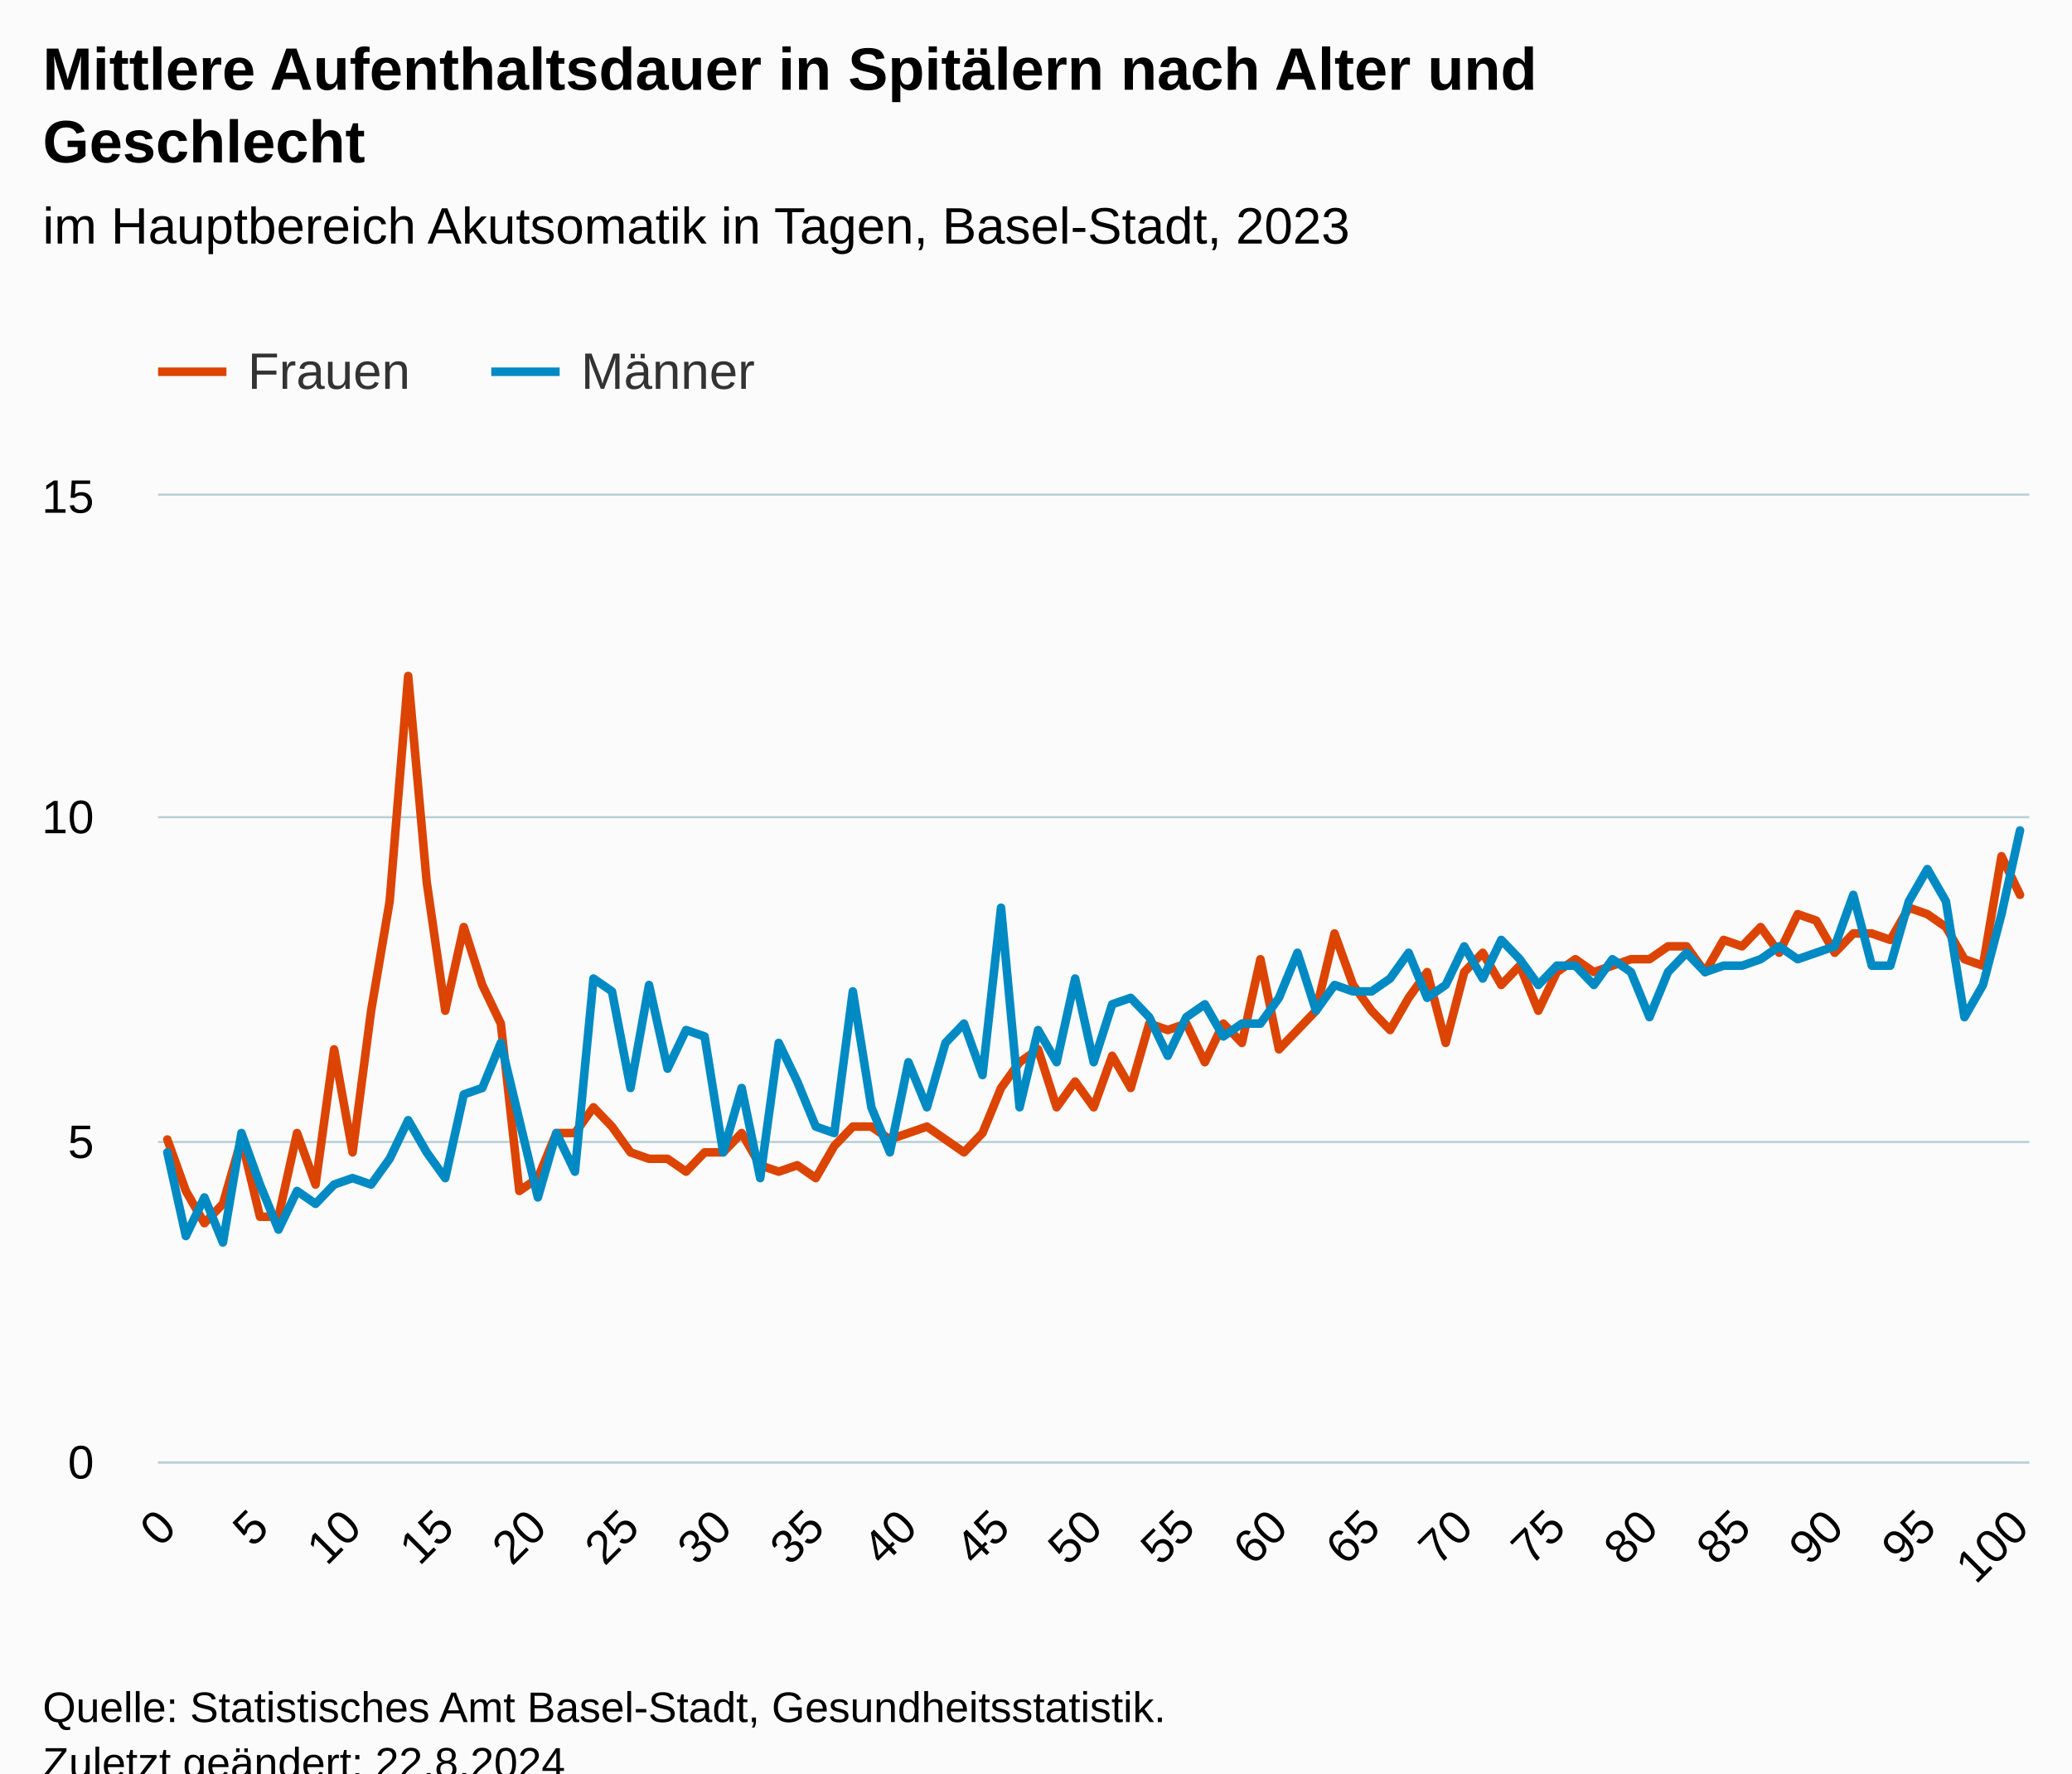
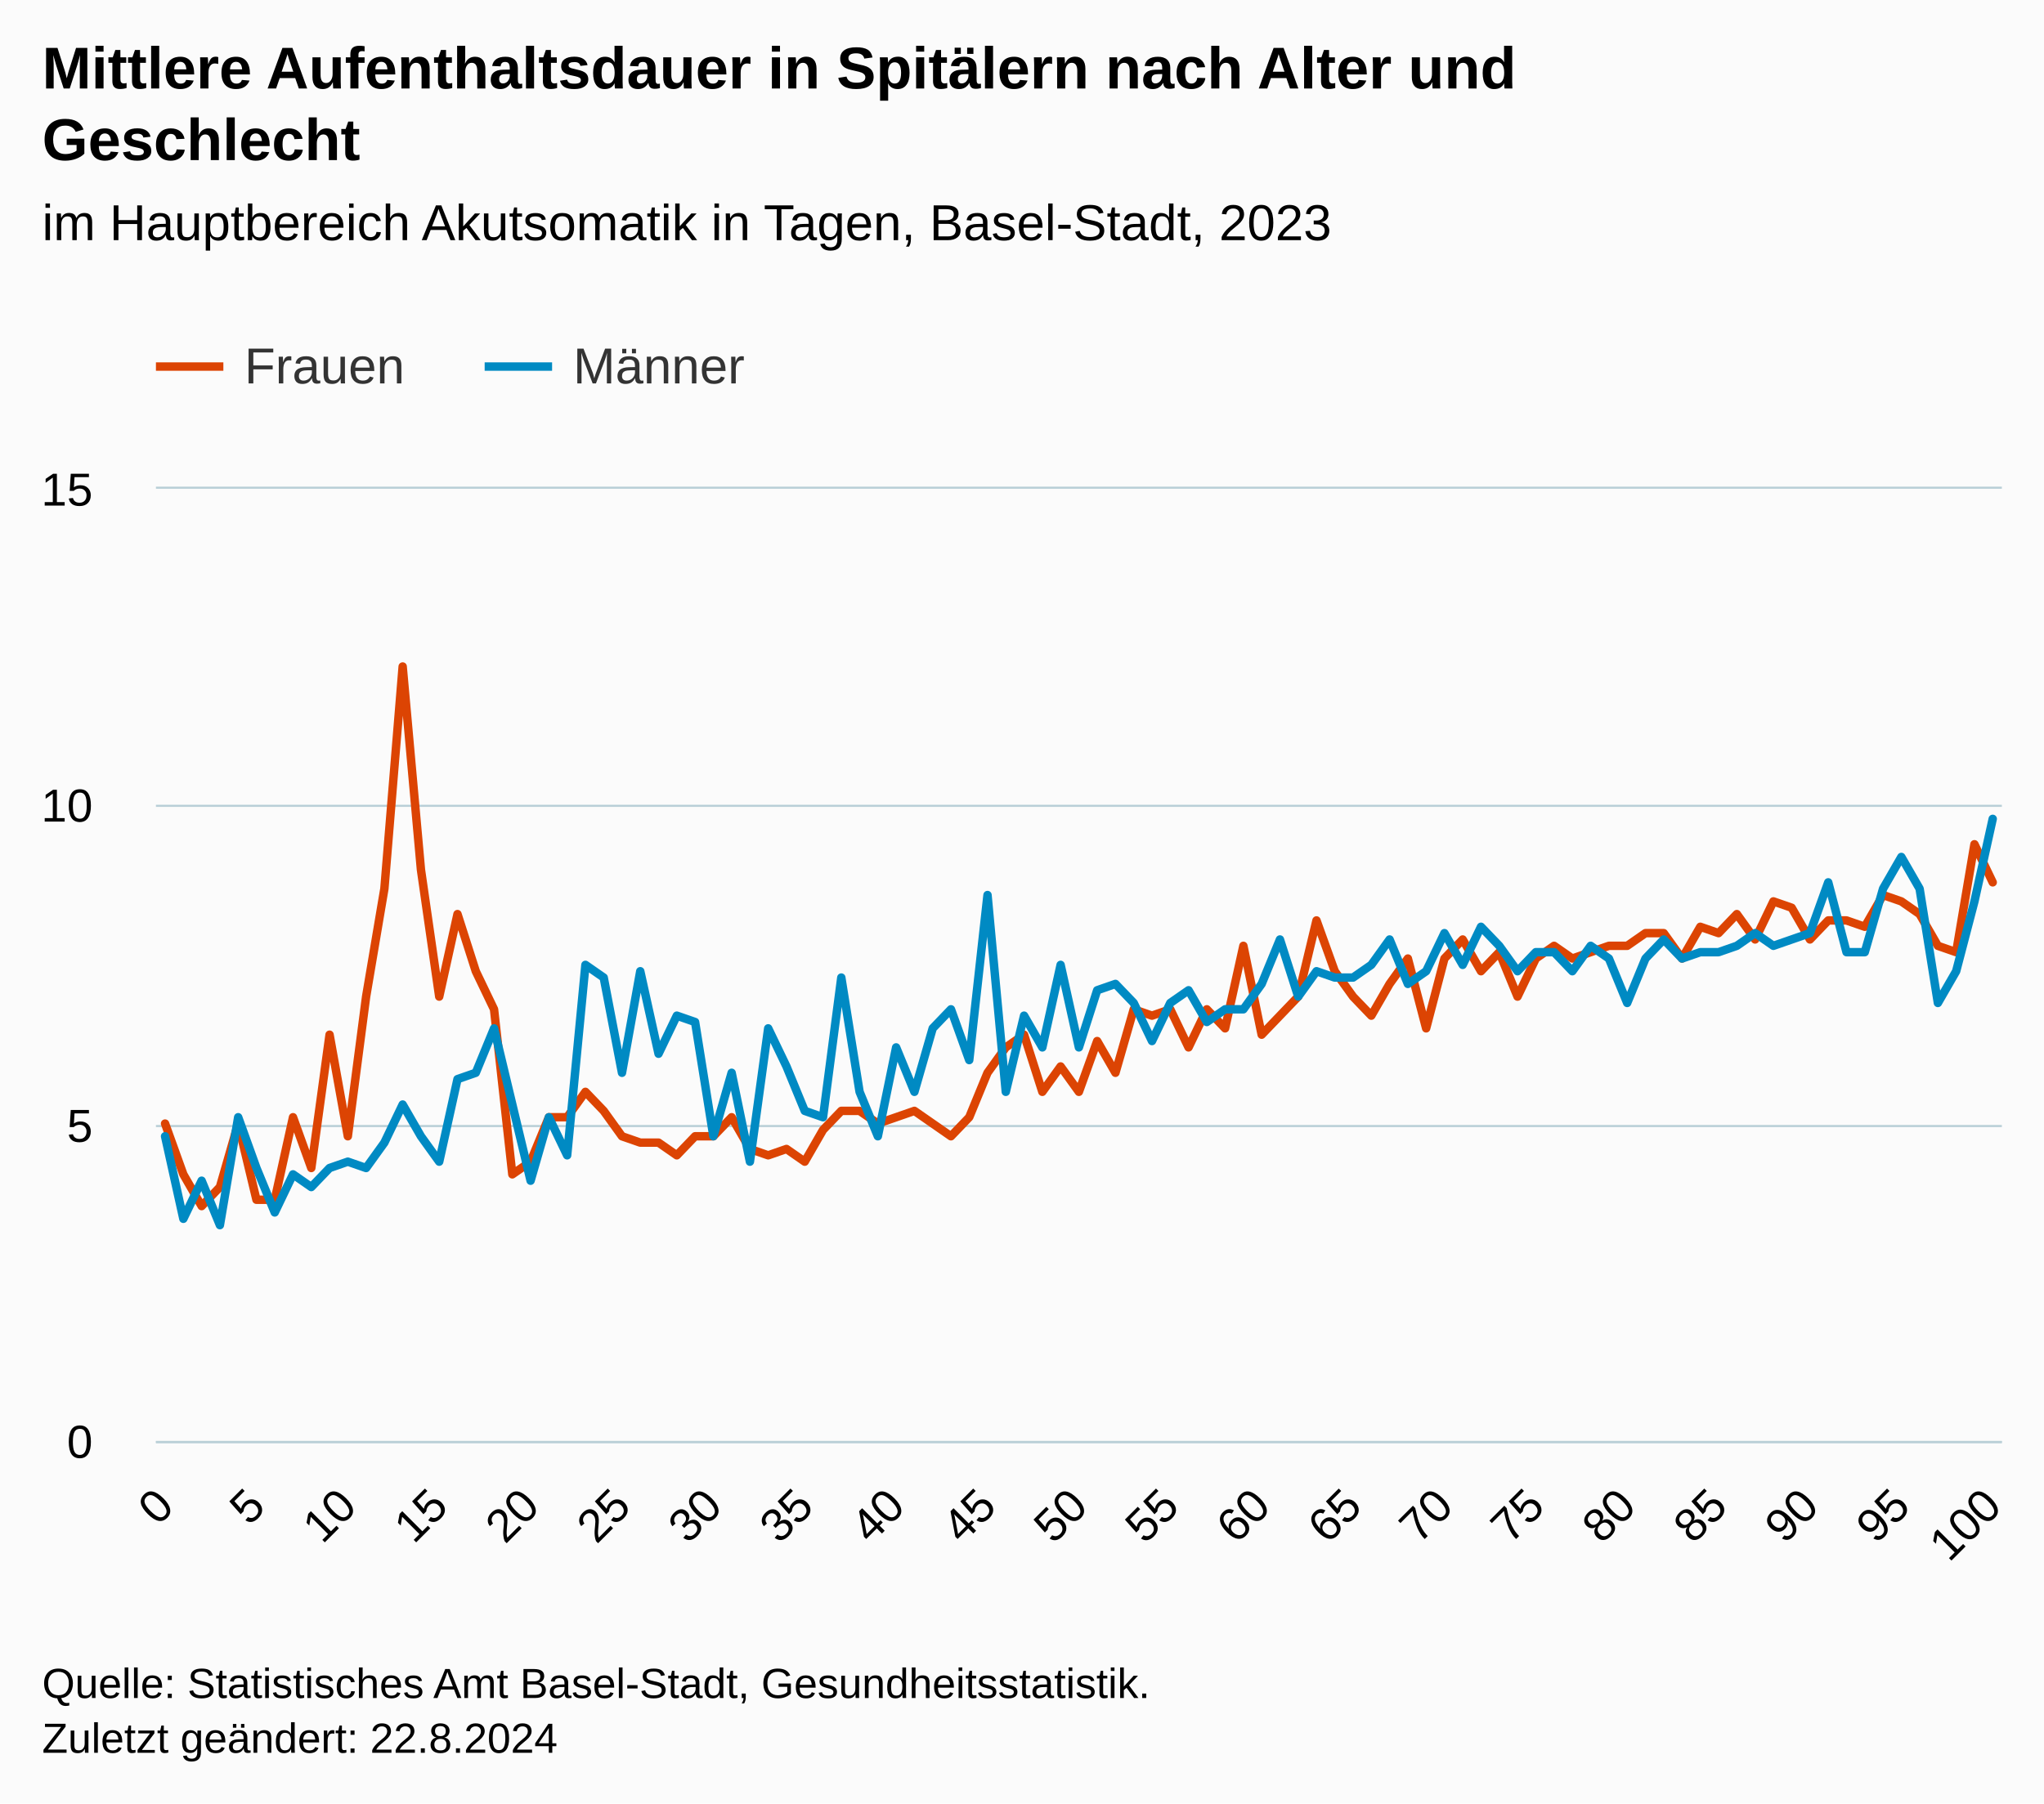
- <svg xmlns="http://www.w3.org/2000/svg" version="1.1" class="highcharts-root" style="font-family:Arial;font-size:12px;" viewBox="0 0 485 415">
+ <svg xmlns="http://www.w3.org/2000/svg" version="1.1" class="highcharts-root" style="font-family:Arial;font-size:12px;" width="485" height="428">
  <defs>
-     <clipPath id="highcharts-6f4pkux-209-">
+     <clipPath id="highcharts-ma8kzmb-209-">
      <rect x="0" y="0" width="438" height="226" fill="none" />
    </clipPath>
-     <clipPath id="highcharts-6f4pkux-311-">
+     <clipPath id="highcharts-ma8kzmb-311-">
      <rect x="0" y="0" width="438" height="226" fill="none" />
    </clipPath>
-     <clipPath id="highcharts-6f4pkux-413-">
+     <clipPath id="highcharts-ma8kzmb-413-">
      <rect x="37" y="116" width="438" height="226" fill="none" />
    </clipPath>
  </defs>
  <rect fill="#fbfbfb" class="highcharts-background" x="0" y="0" width="485" height="428" rx="0" ry="0" />
  <rect fill="none" class="highcharts-plot-background" x="37" y="116" width="438" height="226" />
  <g class="highcharts-pane-group" data-z-index="0" />
  <g class="highcharts-grid highcharts-xaxis-grid" data-z-index="1">
    <path fill="none" data-z-index="1" class="highcharts-grid-line" d="M 38.5 116 L 38.5 342" opacity="1" />
    <path fill="none" data-z-index="1" class="highcharts-grid-line" d="M 60.5 116 L 60.5 342" opacity="1" />
    <path fill="none" data-z-index="1" class="highcharts-grid-line" d="M 82.5 116 L 82.5 342" opacity="1" />
    <path fill="none" data-z-index="1" class="highcharts-grid-line" d="M 103.5 116 L 103.5 342" opacity="1" />
    <path fill="none" data-z-index="1" class="highcharts-grid-line" d="M 125.5 116 L 125.5 342" opacity="1" />
    <path fill="none" data-z-index="1" class="highcharts-grid-line" d="M 147.5 116 L 147.5 342" opacity="1" />
    <path fill="none" data-z-index="1" class="highcharts-grid-line" d="M 168.5 116 L 168.5 342" opacity="1" />
    <path fill="none" data-z-index="1" class="highcharts-grid-line" d="M 190.5 116 L 190.5 342" opacity="1" />
    <path fill="none" data-z-index="1" class="highcharts-grid-line" d="M 212.5 116 L 212.5 342" opacity="1" />
    <path fill="none" data-z-index="1" class="highcharts-grid-line" d="M 233.5 116 L 233.5 342" opacity="1" />
    <path fill="none" data-z-index="1" class="highcharts-grid-line" d="M 255.5 116 L 255.5 342" opacity="1" />
    <path fill="none" data-z-index="1" class="highcharts-grid-line" d="M 277.5 116 L 277.5 342" opacity="1" />
    <path fill="none" data-z-index="1" class="highcharts-grid-line" d="M 298.5 116 L 298.5 342" opacity="1" />
    <path fill="none" data-z-index="1" class="highcharts-grid-line" d="M 320.5 116 L 320.5 342" opacity="1" />
    <path fill="none" data-z-index="1" class="highcharts-grid-line" d="M 342.5 116 L 342.5 342" opacity="1" />
    <path fill="none" data-z-index="1" class="highcharts-grid-line" d="M 363.5 116 L 363.5 342" opacity="1" />
    <path fill="none" data-z-index="1" class="highcharts-grid-line" d="M 385.5 116 L 385.5 342" opacity="1" />
    <path fill="none" data-z-index="1" class="highcharts-grid-line" d="M 407.5 116 L 407.5 342" opacity="1" />
    <path fill="none" data-z-index="1" class="highcharts-grid-line" d="M 428.5 116 L 428.5 342" opacity="1" />
    <path fill="none" data-z-index="1" class="highcharts-grid-line" d="M 450.5 116 L 450.5 342" opacity="1" />
    <path fill="none" data-z-index="1" class="highcharts-grid-line" d="M 472.5 116 L 472.5 342" opacity="1" />
  </g>
  <g class="highcharts-grid highcharts-yaxis-grid" data-z-index="1">
    <path fill="none" stroke="#B9CFD7" stroke-width="0.5" data-z-index="1" class="highcharts-grid-line" d="M 37 342.25 L 475 342.25" opacity="1" />
    <path fill="none" stroke="#B9CFD7" stroke-width="0.5" data-z-index="1" class="highcharts-grid-line" d="M 37 267.25 L 475 267.25" opacity="1" />
    <path fill="none" stroke="#B9CFD7" stroke-width="0.5" data-z-index="1" class="highcharts-grid-line" d="M 37 191.25 L 475 191.25" opacity="1" />
    <path fill="none" stroke="#B9CFD7" stroke-width="0.5" data-z-index="1" class="highcharts-grid-line" d="M 37 115.75 L 475 115.75" opacity="1" />
  </g>
  <rect fill="none" class="highcharts-plot-border" data-z-index="1" x="37" y="116" width="438" height="226" />
  <g class="highcharts-axis highcharts-xaxis" data-z-index="2">
    <path fill="none" class="highcharts-axis-line" stroke="#B9CFD7" stroke-width="0.5" data-z-index="7" d="M 37 342.25 L 475 342.25" />
  </g>
  <g class="highcharts-axis highcharts-yaxis" data-z-index="2">
    <path fill="none" class="highcharts-axis-line" data-z-index="7" d="M 37 116 L 37 342" />
  </g>
  <g class="highcharts-series-group" data-z-index="3">
-     <g class="highcharts-series highcharts-series-0 highcharts-line-series" data-z-index="0.1" opacity="1" transform="translate(37,116) scale(1 1)" clip-path="url(#highcharts-6f4pkux-311-)">
+     <g class="highcharts-series highcharts-series-0 highcharts-line-series" data-z-index="0.1" opacity="1" transform="translate(37,116) scale(1 1)" clip-path="url(#highcharts-ma8kzmb-311-)">
      <path fill="none" d="M 2.168 150.667 L 6.505 162.72 L 10.842 170.253 L 15.178 165.733 L 19.515 150.667 L 23.851 168.747 L 28.188 168.747 L 32.525 149.16 L 36.861 161.213 L 41.198 129.573 L 45.535 153.68 L 49.871 120.533 L 54.208 94.92 L 58.545 42.187 L 62.881 90.4 L 67.218 120.533 L 71.554 100.947 L 75.891 114.507 L 80.228 123.547 L 84.564 162.72 L 88.901 159.707 L 93.238 149.16 L 97.574 149.16 L 101.911 143.133 L 106.248 147.653 L 110.584 153.68 L 114.921 155.187 L 119.257 155.187 L 123.594 158.2 L 127.931 153.68 L 132.267 153.68 L 136.604 149.16 L 140.941 156.693 L 145.277 158.2 L 149.614 156.693 L 153.95 159.707 L 158.287 152.173 L 162.624 147.653 L 166.96 147.653 L 171.297 150.667 L 175.634 149.16 L 179.97 147.653 L 184.307 150.667 L 188.644 153.68 L 192.98 149.16 L 197.317 138.613 L 201.653 132.587 L 205.99 129.573 L 210.327 143.133 L 214.663 137.107 L 219 143.133 L 223.337 131.08 L 227.673 138.613 L 232.01 123.547 L 236.347 125.053 L 240.683 123.547 L 245.02 132.587 L 249.356 123.547 L 253.693 128.067 L 258.03 108.48 L 262.366 129.573 L 266.703 125.053 L 271.04 120.533 L 275.376 102.453 L 279.713 114.507 L 284.05 120.533 L 288.386 125.053 L 292.723 117.52 L 297.059 111.493 L 301.396 128.067 L 305.733 111.493 L 310.069 106.973 L 314.406 114.507 L 318.743 109.987 L 323.079 120.533 L 327.416 111.493 L 331.752 108.48 L 336.089 111.493 L 340.426 109.987 L 344.762 108.48 L 349.099 108.48 L 353.436 105.467 L 357.772 105.467 L 362.109 111.493 L 366.446 103.96 L 370.782 105.467 L 375.119 100.947 L 379.455 106.973 L 383.792 97.933 L 388.129 99.44 L 392.465 106.973 L 396.802 102.453 L 401.139 102.453 L 405.475 103.96 L 409.812 96.427 L 414.149 97.933 L 418.485 100.947 L 422.822 108.48 L 427.158 109.987 L 431.495 84.373 L 435.832 93.413" class="highcharts-graph" data-z-index="1" stroke="#DC4403" stroke-width="2" stroke-linejoin="round" stroke-linecap="round" />
    </g>
    <g class="highcharts-markers highcharts-series-0 highcharts-line-series" data-z-index="0.1" opacity="1" transform="translate(37,116) scale(1 1)" clip-path="none" />
-     <g class="highcharts-series highcharts-series-1 highcharts-line-series" data-z-index="0.1" opacity="1" transform="translate(37,116) scale(1 1)" clip-path="url(#highcharts-6f4pkux-311-)">
+     <g class="highcharts-series highcharts-series-1 highcharts-line-series" data-z-index="0.1" opacity="1" transform="translate(37,116) scale(1 1)" clip-path="url(#highcharts-ma8kzmb-311-)">
      <path fill="none" d="M 2.168 153.68 L 6.505 173.267 L 10.842 164.227 L 15.178 174.773 L 19.515 149.16 L 23.851 161.213 L 28.188 171.76 L 32.525 162.72 L 36.861 165.733 L 41.198 161.213 L 45.535 159.707 L 49.871 161.213 L 54.208 155.187 L 58.545 146.147 L 62.881 153.68 L 67.218 159.707 L 71.554 140.12 L 75.891 138.613 L 80.228 128.067 L 84.564 146.147 L 88.901 164.227 L 93.238 149.16 L 97.574 158.2 L 101.911 113 L 106.248 116.013 L 110.584 138.613 L 114.921 114.507 L 119.257 134.093 L 123.594 125.053 L 127.931 126.56 L 132.267 153.68 L 136.604 138.613 L 140.941 159.707 L 145.277 128.067 L 149.614 137.107 L 153.95 147.653 L 158.287 149.16 L 162.624 116.013 L 166.96 143.133 L 171.297 153.68 L 175.634 132.587 L 179.97 143.133 L 184.307 128.067 L 188.644 123.547 L 192.98 135.6 L 197.317 96.427 L 201.653 143.133 L 205.99 125.053 L 210.327 132.587 L 214.663 113 L 219 132.587 L 223.337 119.027 L 227.673 117.52 L 232.01 122.04 L 236.347 131.08 L 240.683 122.04 L 245.02 119.027 L 249.356 126.56 L 253.693 123.547 L 258.03 123.547 L 262.366 117.52 L 266.703 106.973 L 271.04 120.533 L 275.376 114.507 L 279.713 116.013 L 284.05 116.013 L 288.386 113 L 292.723 106.973 L 297.059 117.52 L 301.396 114.507 L 305.733 105.467 L 310.069 113 L 314.406 103.96 L 318.743 108.48 L 323.079 114.507 L 327.416 109.987 L 331.752 109.987 L 336.089 114.507 L 340.426 108.48 L 344.762 111.493 L 349.099 122.04 L 353.436 111.493 L 357.772 106.973 L 362.109 111.493 L 366.446 109.987 L 370.782 109.987 L 375.119 108.48 L 379.455 105.467 L 383.792 108.48 L 388.129 106.973 L 392.465 105.467 L 396.802 93.413 L 401.139 109.987 L 405.475 109.987 L 409.812 94.92 L 414.149 87.387 L 418.485 94.92 L 422.822 122.04 L 427.158 114.507 L 431.495 97.933 L 435.832 78.347" class="highcharts-graph" data-z-index="1" stroke="#008AC3" stroke-width="2" stroke-linejoin="round" stroke-linecap="round" />
    </g>
    <g class="highcharts-markers highcharts-series-1 highcharts-line-series" data-z-index="0.1" opacity="1" transform="translate(37,116) scale(1 1)" clip-path="none" />
  </g>
  <text x="10" text-anchor="start" class="highcharts-title" data-z-index="4" style="color:#000000;font-size:14px;font-weight:bold;fill:#000000;" y="21">
    <tspan>Mittlere Aufenthaltsdauer in Spitälern nach Alter und</tspan>
    <tspan dy="17" x="10">Geschlecht</tspan>
  </text>
  <text x="10" text-anchor="start" class="highcharts-subtitle" data-z-index="4" style="color:#000000;font-size:12px;font-weight:normal;fill:#000000;" y="57">
    <tspan>im Hauptbereich Akutsomatik in Tagen, Basel-Stadt, 2023</tspan>
  </text>
  <text x="10" text-anchor="start" class="highcharts-caption" data-z-index="4" style="color:#666666;fill:#666666;" y="385" />
  <g class="highcharts-legend" data-z-index="7" transform="translate(29,73)">
    <rect fill="none" class="highcharts-legend-box" rx="0" ry="0" x="0" y="0" width="156" height="31" visibility="visible" />
    <g data-z-index="1">
      <g>
        <g class="highcharts-legend-item highcharts-line-series highcharts-color-undefined highcharts-series-0" data-z-index="1" transform="translate(8,3)">
          <path fill="none" d="M 0 11 L 16 11" class="highcharts-graph" stroke="#DC4403" stroke-width="2" />
          <text x="21" style="color:#333333;cursor:pointer;font-size:12px;font-weight:normal;fill:#333333;" text-anchor="start" data-z-index="2" y="15">
            <tspan>Frauen</tspan>
          </text>
        </g>
        <g class="highcharts-legend-item highcharts-line-series highcharts-color-undefined highcharts-series-1" data-z-index="1" transform="translate(86,3)">
          <path fill="none" d="M 0 11 L 16 11" class="highcharts-graph" stroke="#008AC3" stroke-width="2" />
          <text x="21" y="15" style="color:#333333;cursor:pointer;font-size:12px;font-weight:normal;fill:#333333;" text-anchor="start" data-z-index="2">
            <tspan>Männer</tspan>
          </text>
        </g>
      </g>
    </g>
  </g>
  <g class="highcharts-axis-labels highcharts-xaxis-labels" data-z-index="7">
    <text x="41.761" style="color:#000000;cursor:default;font-size:11px;fill:#000000;" text-anchor="end" transform="translate(0,0) rotate(-45 41.76104 358)" y="358" opacity="1">0</text>
    <text x="63.444" style="color:#000000;cursor:default;font-size:11px;fill:#000000;" text-anchor="end" transform="translate(0,0) rotate(-45 63.44421 358)" y="358" opacity="1">5</text>
    <text x="85.127" style="color:#000000;cursor:default;font-size:11px;fill:#000000;" text-anchor="end" transform="translate(0,0) rotate(-45 85.12738 358)" y="358" opacity="1">10</text>
    <text x="106.811" style="color:#000000;cursor:default;font-size:11px;fill:#000000;" text-anchor="end" transform="translate(0,0) rotate(-45 106.8105 358)" y="358" opacity="1">15</text>
    <text x="128.494" style="color:#000000;cursor:default;font-size:11px;fill:#000000;" text-anchor="end" transform="translate(0,0) rotate(-45 128.4937 358)" y="358" opacity="1">20</text>
    <text x="150.177" style="color:#000000;cursor:default;font-size:11px;fill:#000000;" text-anchor="end" transform="translate(0,0) rotate(-45 150.1769 358)" y="358" opacity="1">25</text>
    <text x="171.86" style="color:#000000;cursor:default;font-size:11px;fill:#000000;" text-anchor="end" transform="translate(0,0) rotate(-45 171.8601 358)" y="358" opacity="1">30</text>
    <text x="193.543" style="color:#000000;cursor:default;font-size:11px;fill:#000000;" text-anchor="end" transform="translate(0,0) rotate(-45 193.5432 358)" y="358" opacity="1">35</text>
    <text x="215.226" style="color:#000000;cursor:default;font-size:11px;fill:#000000;" text-anchor="end" transform="translate(0,0) rotate(-45 215.2264 358)" y="358" opacity="1">40</text>
    <text x="236.91" style="color:#000000;cursor:default;font-size:11px;fill:#000000;" text-anchor="end" transform="translate(0,0) rotate(-45 236.9096 358)" y="358" opacity="1">45</text>
    <text x="258.593" style="color:#000000;cursor:default;font-size:11px;fill:#000000;" text-anchor="end" transform="translate(0,0) rotate(-45 258.5927 358)" y="358" opacity="1">50</text>
    <text x="280.276" style="color:#000000;cursor:default;font-size:11px;fill:#000000;" text-anchor="end" transform="translate(0,0) rotate(-45 280.2759 358)" y="358" opacity="1">55</text>
    <text x="301.959" style="color:#000000;cursor:default;font-size:11px;fill:#000000;" text-anchor="end" transform="translate(0,0) rotate(-45 301.9591 358)" y="358" opacity="1">60</text>
    <text x="323.642" style="color:#000000;cursor:default;font-size:11px;fill:#000000;" text-anchor="end" transform="translate(0,0) rotate(-45 323.6422 358)" y="358" opacity="1">65</text>
    <text x="345.325" style="color:#000000;cursor:default;font-size:11px;fill:#000000;" text-anchor="end" transform="translate(0,0) rotate(-45 345.3254 358)" y="358" opacity="1">70</text>
    <text x="367.009" style="color:#000000;cursor:default;font-size:11px;fill:#000000;" text-anchor="end" transform="translate(0,0) rotate(-45 367.0086 358)" y="358" opacity="1">75</text>
    <text x="388.692" style="color:#000000;cursor:default;font-size:11px;fill:#000000;" text-anchor="end" transform="translate(0,0) rotate(-45 388.6917 358)" y="358" opacity="1">80</text>
    <text x="410.375" style="color:#000000;cursor:default;font-size:11px;fill:#000000;" text-anchor="end" transform="translate(0,0) rotate(-45 410.3749 358)" y="358" opacity="1">85</text>
    <text x="432.058" style="color:#000000;cursor:default;font-size:11px;fill:#000000;" text-anchor="end" transform="translate(0,0) rotate(-45 432.0581 358)" y="358" opacity="1">90</text>
    <text x="453.741" style="color:#000000;cursor:default;font-size:11px;fill:#000000;" text-anchor="end" transform="translate(0,0) rotate(-45 453.7412 358)" y="358" opacity="1">95</text>
    <text x="475.424" style="color:#000000;cursor:default;font-size:11px;fill:#000000;" text-anchor="end" transform="translate(0,0) rotate(-45 475.4244 358)" y="358" opacity="1">100</text>
  </g>
  <g class="highcharts-axis-labels highcharts-yaxis-labels" data-z-index="7">
    <text x="22" style="color:#000000;cursor:default;font-size:11px;fill:#000000;" text-anchor="end" transform="translate(0,0)" y="346" opacity="1">0</text>
    <text x="22" style="color:#000000;cursor:default;font-size:11px;fill:#000000;" text-anchor="end" transform="translate(0,0)" y="271" opacity="1">5</text>
    <text x="22" style="color:#000000;cursor:default;font-size:11px;fill:#000000;" text-anchor="end" transform="translate(0,0)" y="195" opacity="1">10</text>
    <text x="22" style="color:#000000;cursor:default;font-size:11px;fill:#000000;" text-anchor="end" transform="translate(0,0)" y="120" opacity="1">15</text>
  </g>
  <text x="10" class="highcharts-credits" text-anchor="start" data-z-index="8" style="cursor:default;color:#000000;font-size:10px;fill:#000000;" y="403">
    <tspan>Quelle: Statistisches Amt Basel-Stadt, Gesundheitsstatistik.</tspan>
    <tspan x="10" dy="13">Zuletzt geändert: 22.8.2024</tspan>
  </text>
-   <g class="highcharts-control-points" data-z-index="99" clip-path="url(#highcharts-6f4pkux-413-)" />
+   <g class="highcharts-control-points" data-z-index="99" clip-path="url(#highcharts-ma8kzmb-413-)" />
</svg>
